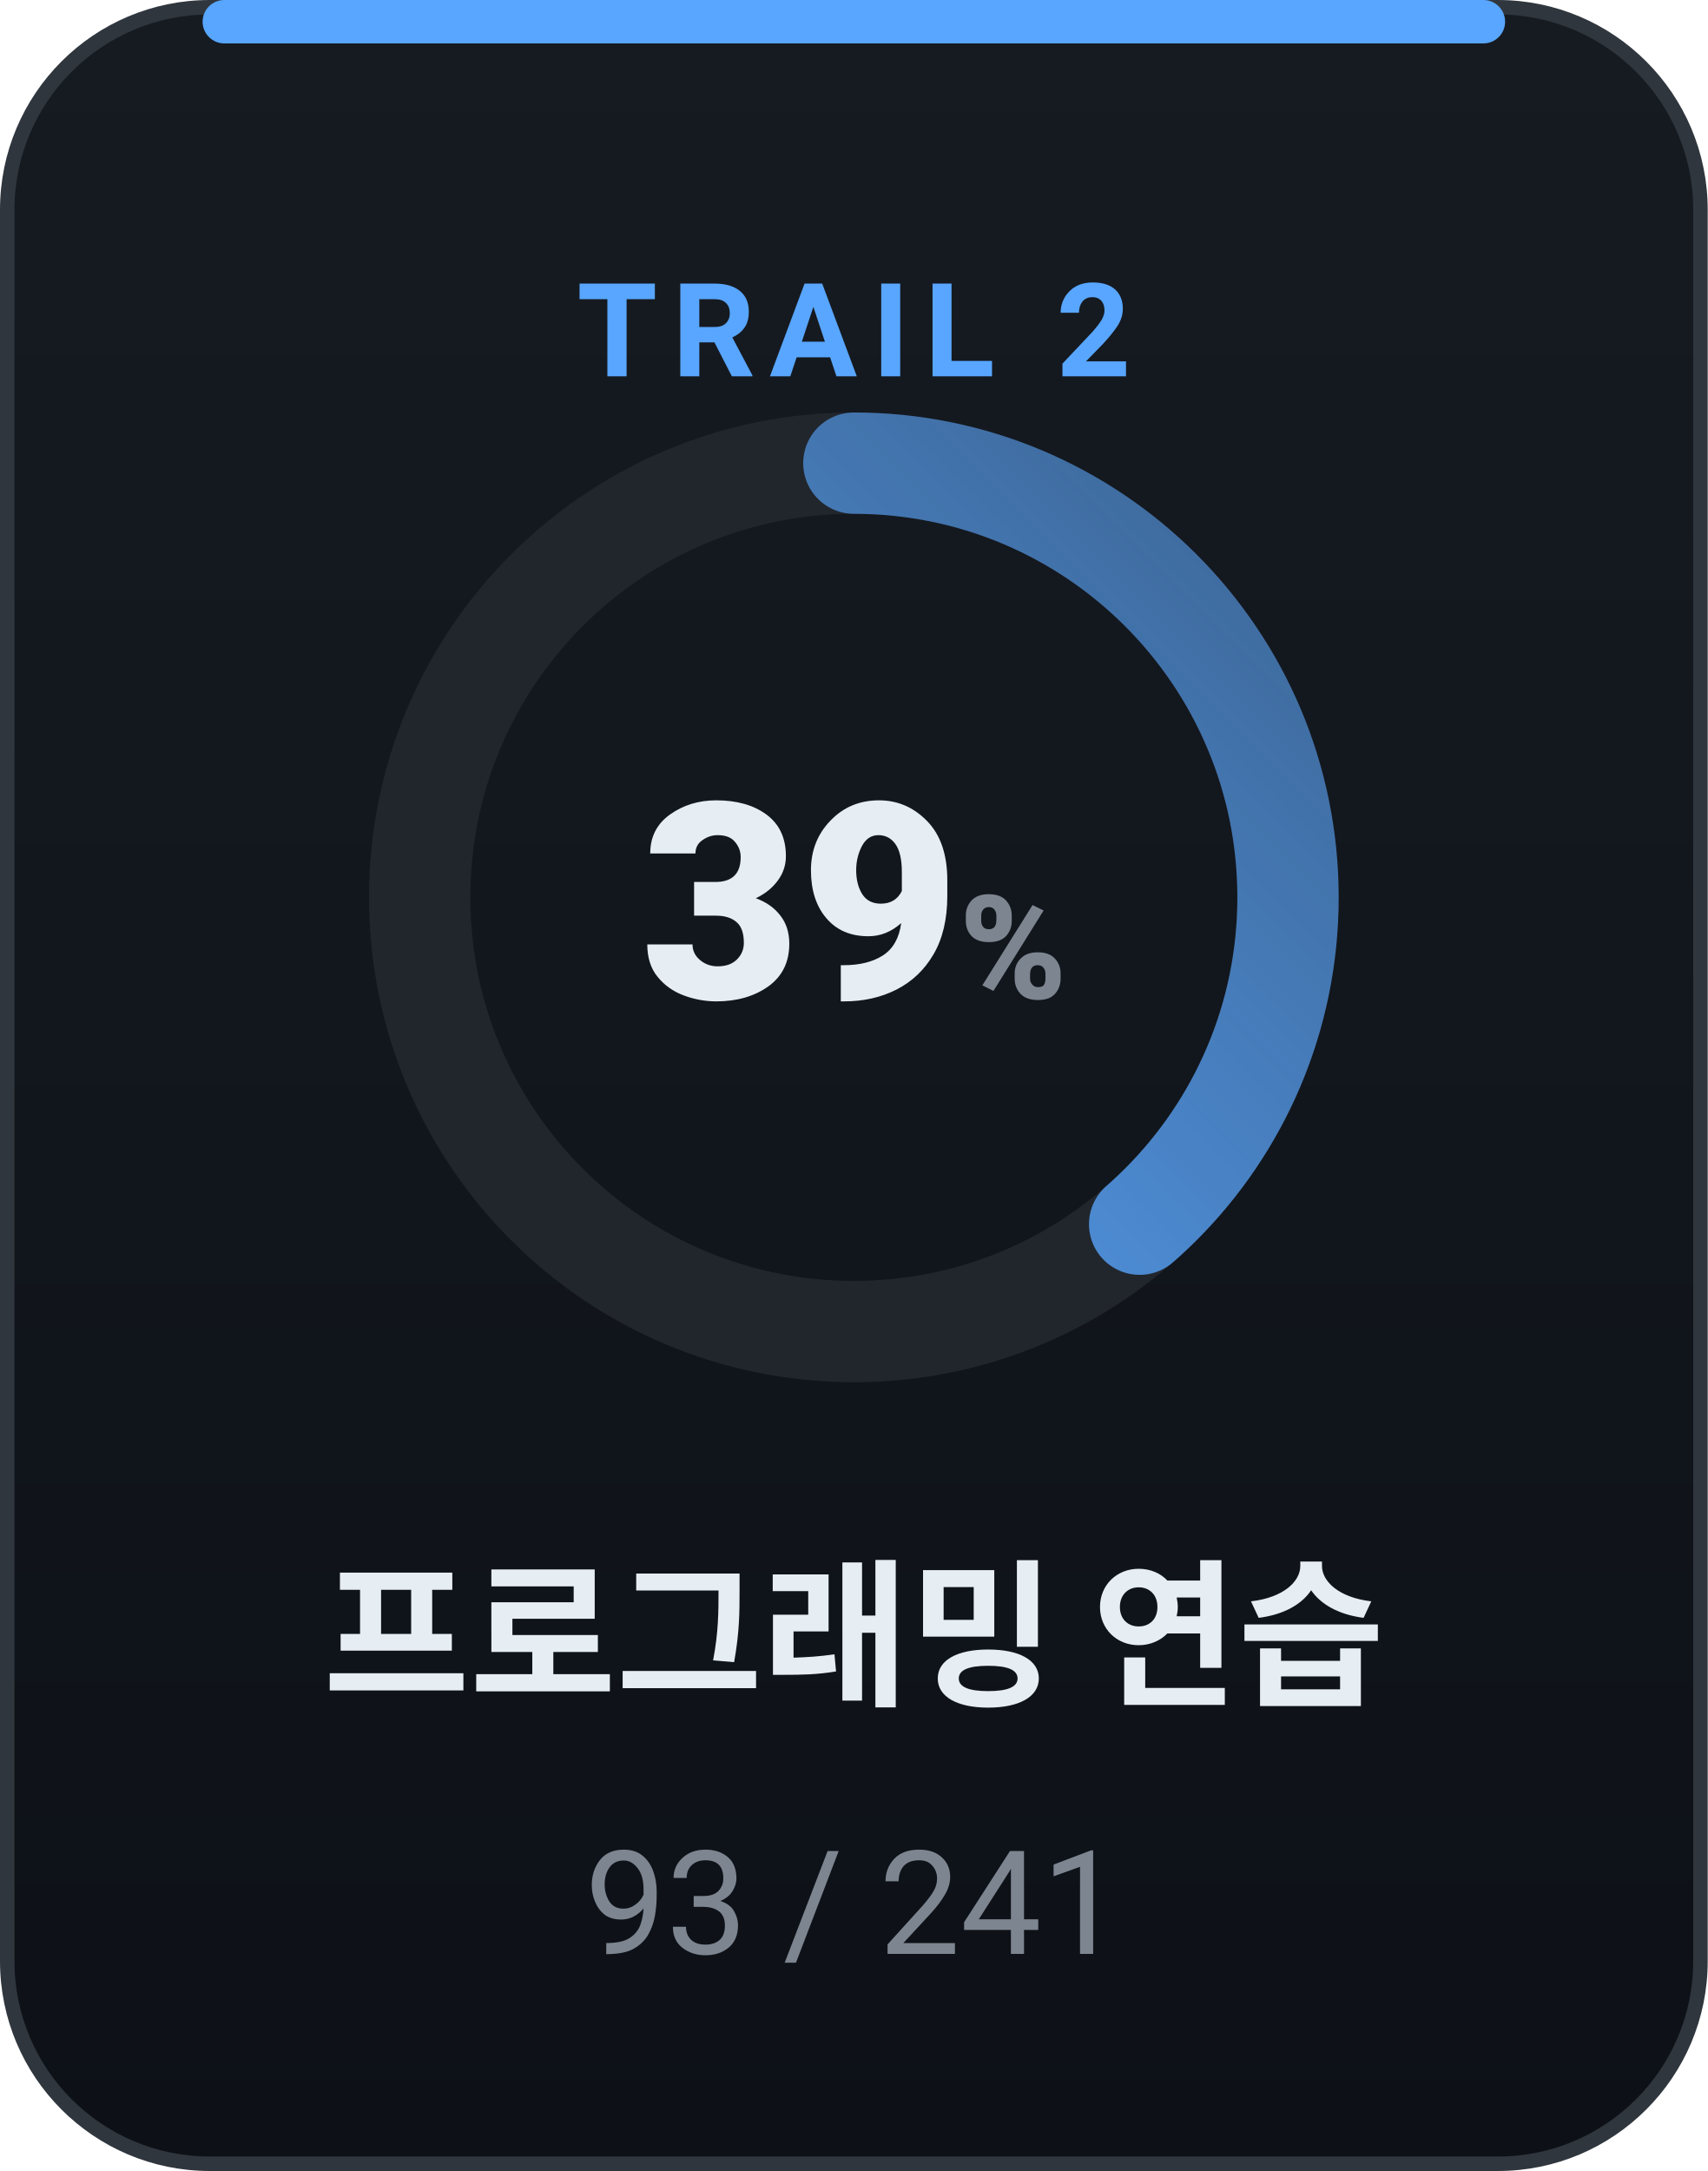
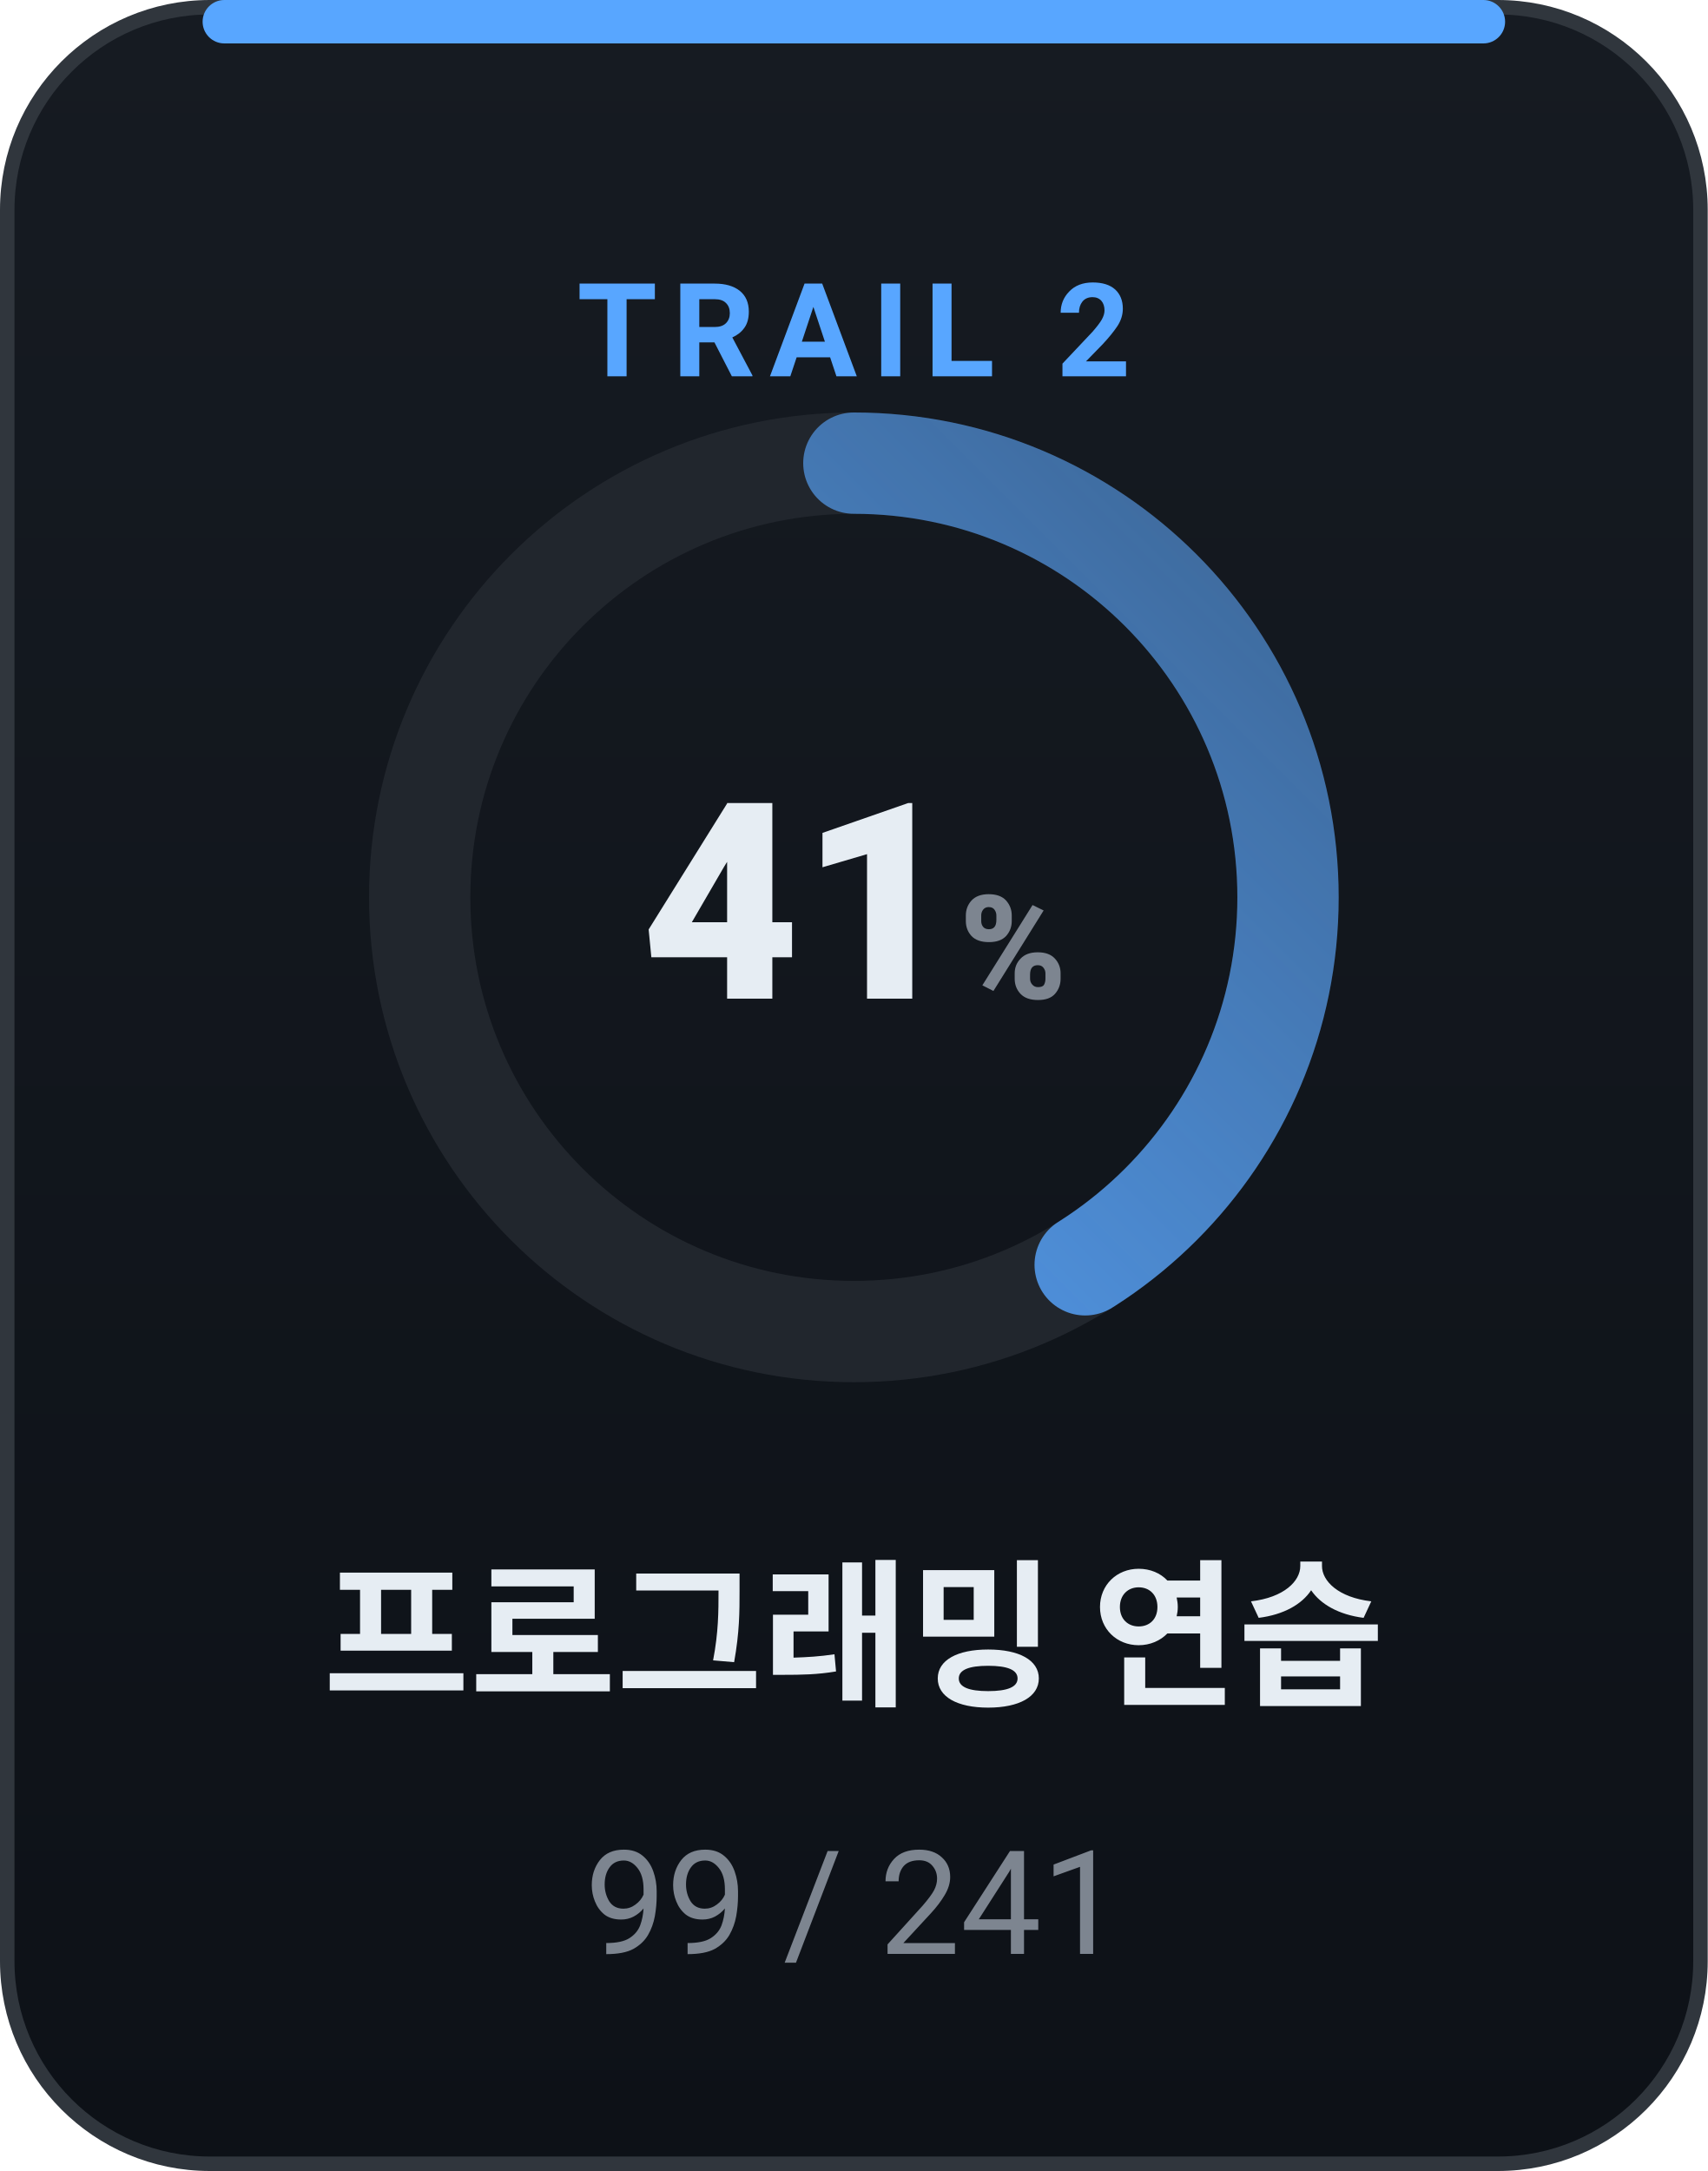
<svg xmlns="http://www.w3.org/2000/svg" width="118" height="150" viewBox="0 0 118 150" role="img" font-family="-apple-system,BlinkMacSystemFont,'Segoe UI',Roboto,'Apple SD Gothic Neo','Malgun Gothic',sans-serif">
  <defs>
    <linearGradient id="bgg" x1="0" y1="0" x2="0" y2="1">
      <stop offset="0" stop-color="#161b22" />
      <stop offset="1" stop-color="#0d1117" />
    </linearGradient>
    <linearGradient id="cr2" x1="0" y1="0" x2="1" y2="1">
      <stop offset="0" stop-color="#58a6ff" />
      <stop offset="1" stop-color="#58a6ff" stop-opacity="0.5" />
    </linearGradient>
  </defs>
  <rect x="0.5" y="0.5" width="117" height="149" rx="14" fill="url(#bgg)" stroke="#30363d" />
  <rect x="14" y="0" width="90" height="3" rx="1.5" fill="#58a6ff" />
  <text x="59" y="26" text-anchor="middle" font-size="9" font-weight="700" fill="#58a6ff" letter-spacing="1">TRAIL 2</text>
  <circle cx="59" cy="62" r="30" fill="none" stroke="#21262d" stroke-width="7" />
-   <circle cx="59" cy="62" r="30" fill="none" stroke="url(#cr2)" stroke-width="7" stroke-linecap="round" stroke-dasharray="72.7 188.5" transform="rotate(-90 59 62)" />
-   <text x="59" y="69" text-anchor="middle" font-size="19" font-weight="800" fill="#e6edf3">39<tspan font-size="10" fill="#7d8590">%</tspan>
+   <circle cx="59" cy="62" r="30" fill="none" stroke="url(#cr2)" stroke-width="7" stroke-linecap="round" stroke-dasharray="77.4 188.5" transform="rotate(-90 59 62)" />
+   <text x="59" y="69" text-anchor="middle" font-size="19" font-weight="800" fill="#e6edf3">41<tspan font-size="10" fill="#7d8590">%</tspan>
  </text>
  <text x="59" y="117" text-anchor="middle" font-size="11" font-weight="700" fill="#e6edf3">프로그래밍 연습</text>
-   <text x="59" y="135" text-anchor="middle" font-size="10" fill="#7d8590">93 / 241</text>
+   <text x="59" y="135" text-anchor="middle" font-size="10" fill="#7d8590">99 / 241</text>
</svg>
